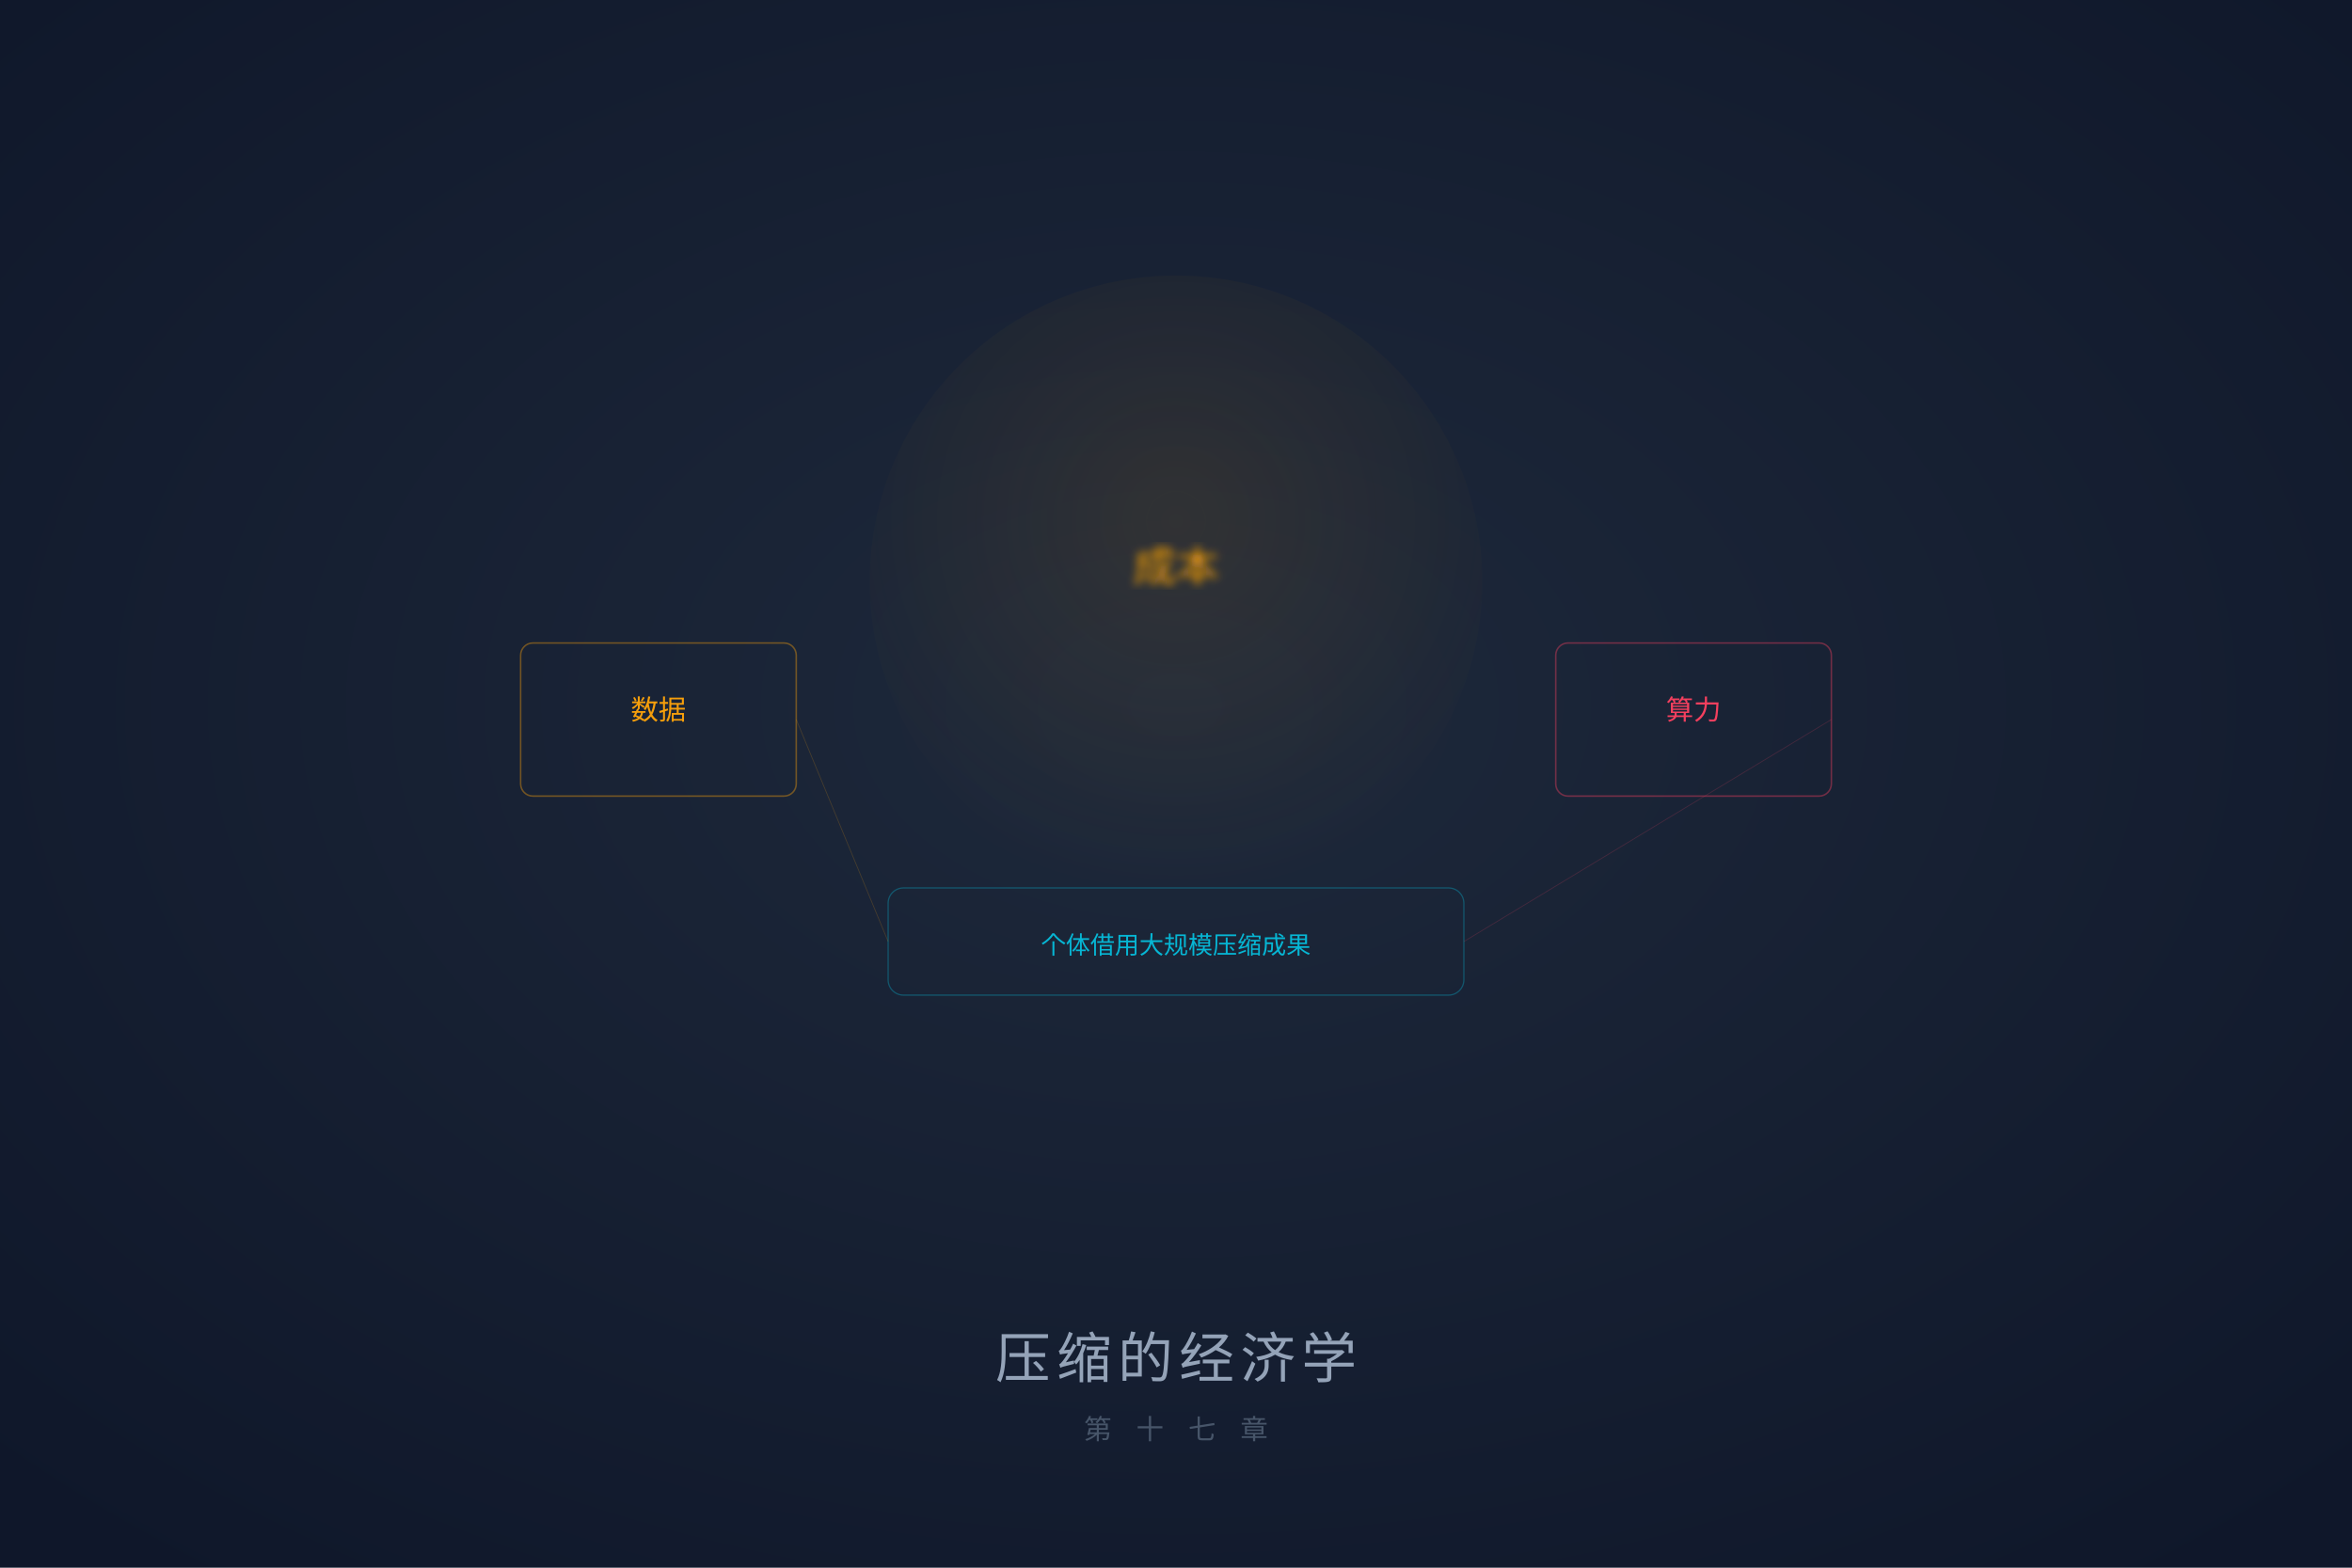
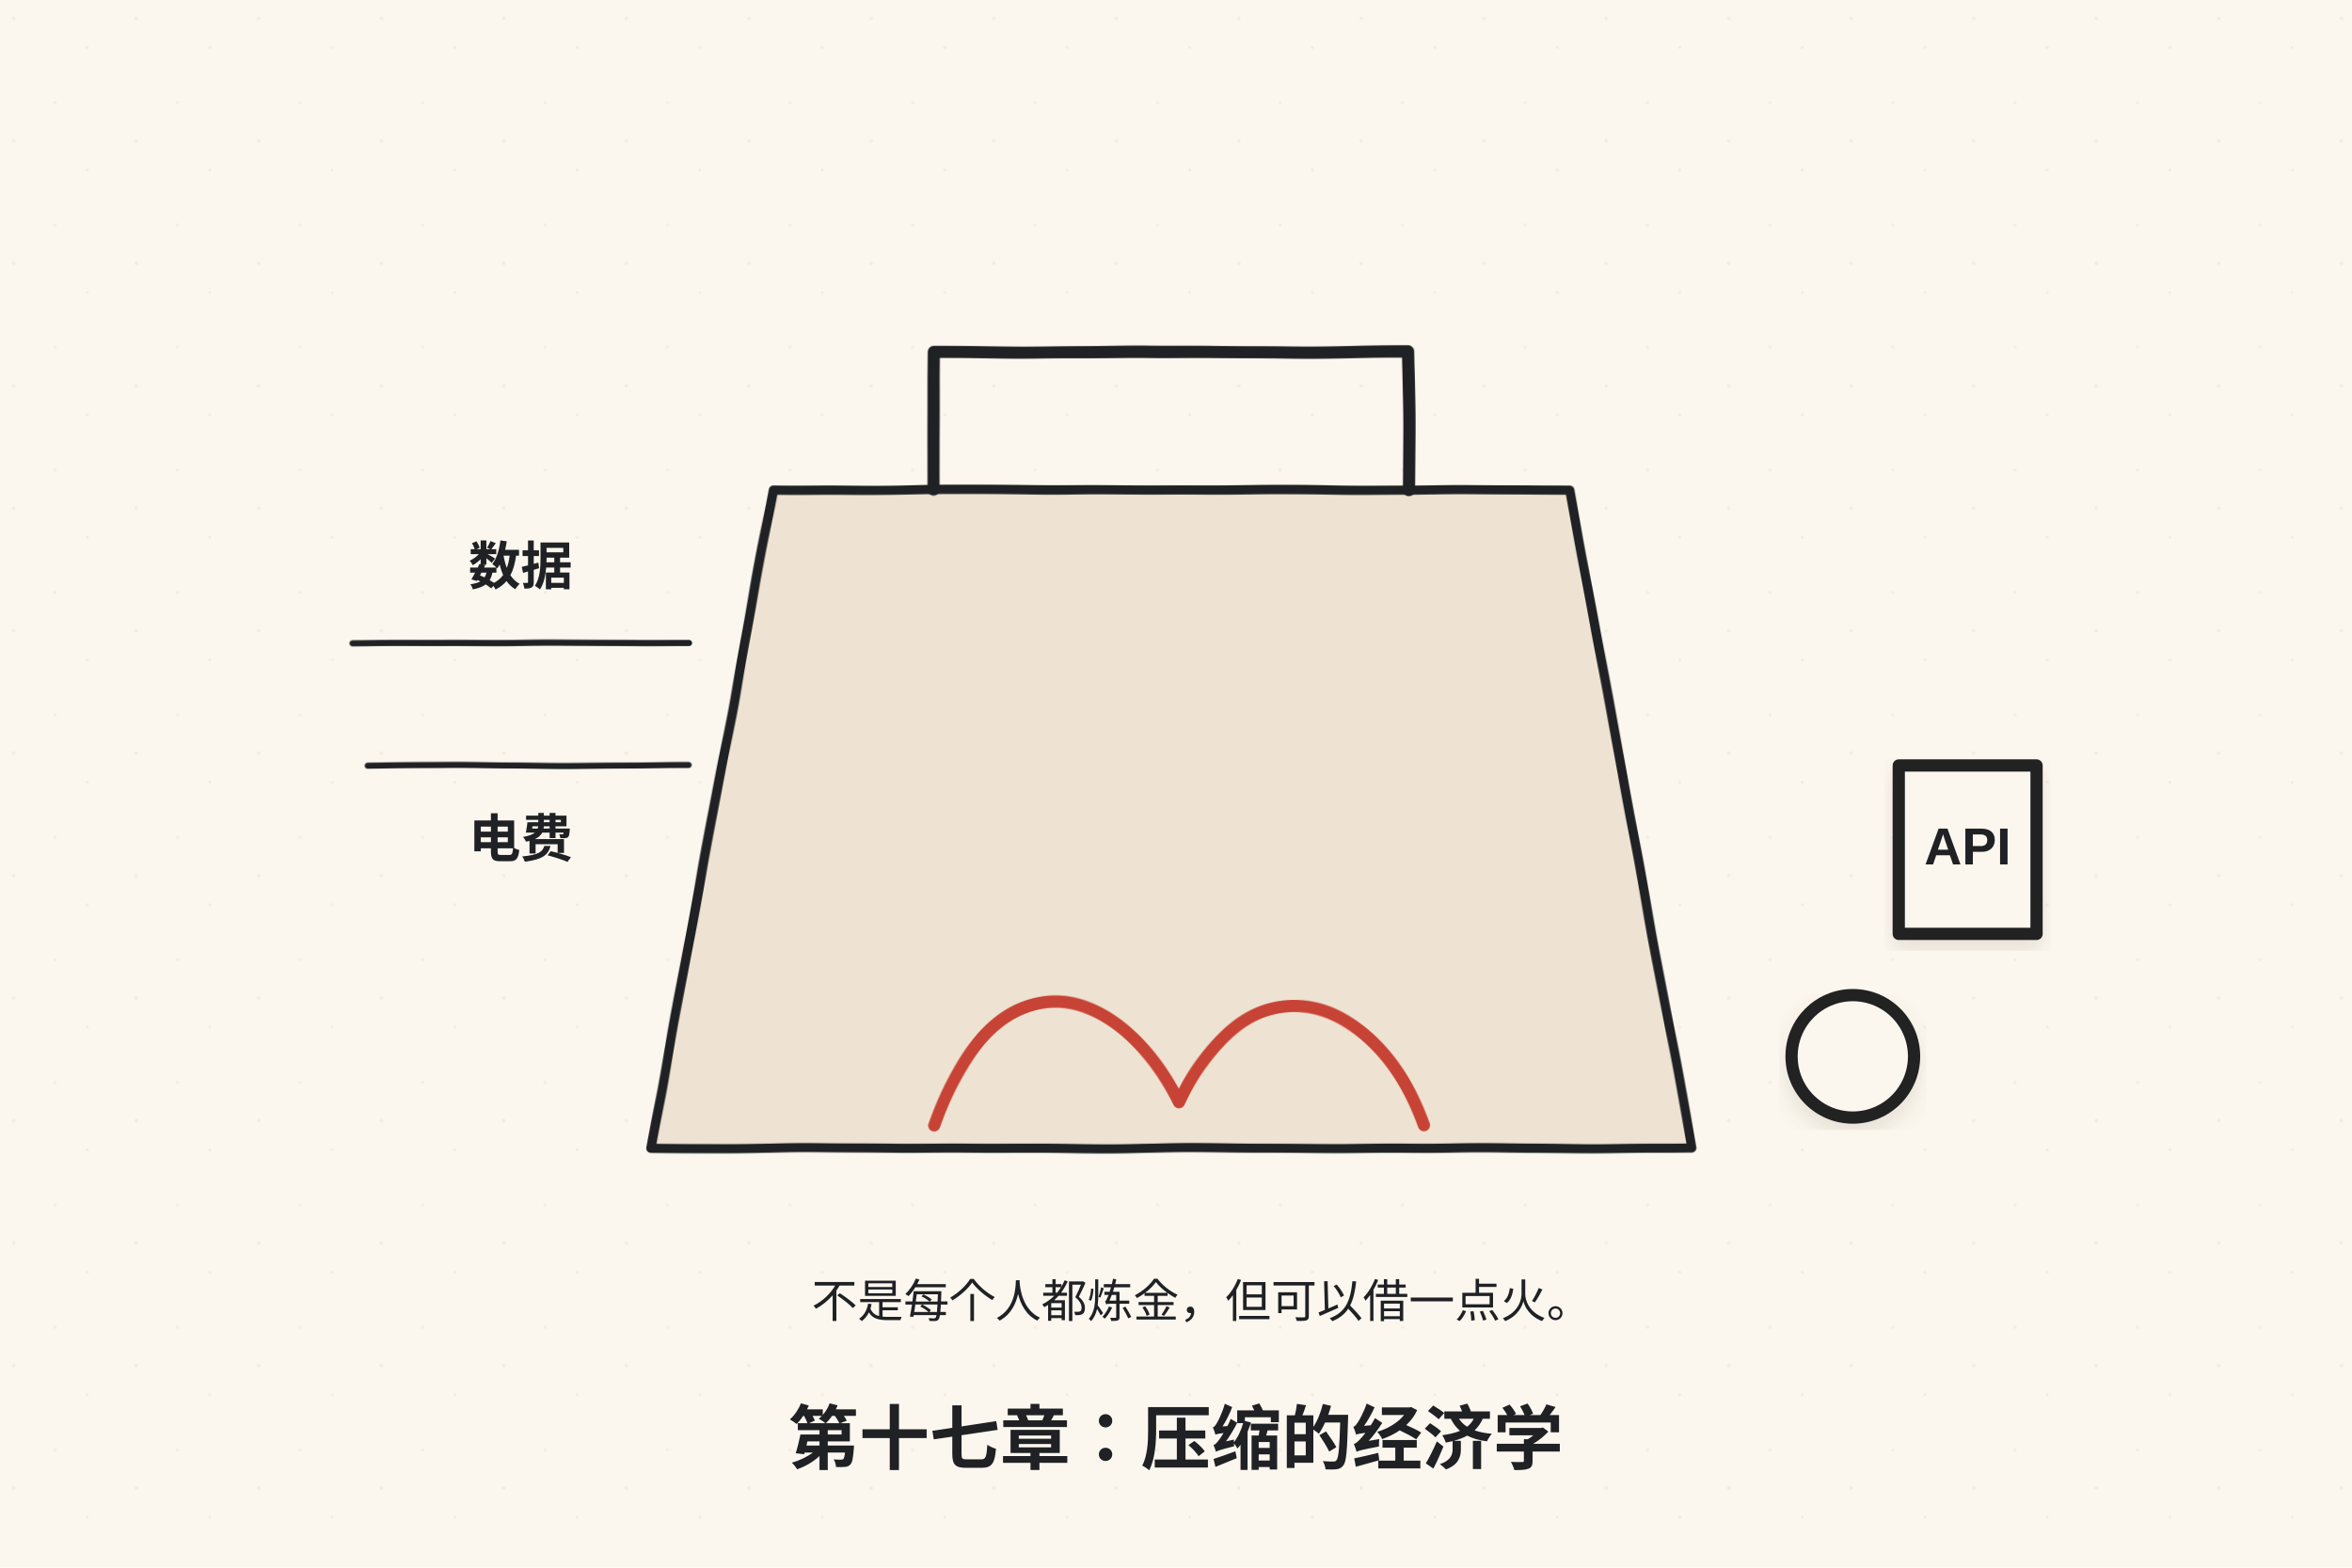
- <svg xmlns="http://www.w3.org/2000/svg" width="1536" height="1024" viewBox="0 0 1536 1024" role="img" aria-label="压缩的成本">
+ <svg xmlns="http://www.w3.org/2000/svg" width="1536" height="1024" viewBox="0 0 1536 1024" role="img" aria-labelledby="title desc">
  <defs>
-     <radialGradient id="bg" cx="50%" cy="45%" r="70%">
-       <stop offset="0%" stop-color="#1e293b" />
-       <stop offset="100%" stop-color="#0f172a" />
-     </radialGradient>
-     <radialGradient id="econGlow" cx="50%" cy="40%" r="60%">
-       <stop offset="0%" stop-color="#f59e0b" stop-opacity="0.1" />
-       <stop offset="100%" stop-color="#f59e0b" stop-opacity="0" />
-     </radialGradient>
-     <linearGradient id="barGrad" x1="0" y1="0" x2="0" y2="1">
-       <stop offset="0%" stop-color="#f59e0b" />
-       <stop offset="100%" stop-color="#f43f5e" />
-     </linearGradient>
-     <filter id="glow">
-       <feGaussianBlur stdDeviation="3" />
+     <filter id="wobble">
+       <feTurbulence type="fractalNoise" baseFrequency="0.012" numOctaves="2" seed="7" />
+       <feDisplacementMap in="SourceGraphic" scale="1.8" />
    </filter>
+     <filter id="softShadow">
+       <feDropShadow dx="0" dy="7" stdDeviation="7" flood-color="#6b5a44" flood-opacity="0.15" />
+     </filter>
+     <pattern id="paperGrain" width="80" height="80" patternUnits="userSpaceOnUse">
+       <circle cx="9" cy="12" r="1.2" fill="#dccdb8" opacity=".25" />
+       <circle cx="57" cy="31" r="1" fill="#dccdb8" opacity=".25" />
+       <circle cx="36" cy="67" r="1.1" fill="#dccdb8" opacity=".22" />
+     </pattern>
+     <style>.ink{fill:none;stroke:#202124;stroke-width:8;stroke-linecap:round;stroke-linejoin:round;filter:url(#wobble)}.thin{fill:none;stroke:#202124;stroke-width:4;stroke-linecap:round;stroke-linejoin:round;filter:url(#wobble)}.red{fill:none;stroke:#c74335;stroke-width:8;stroke-linecap:round;stroke-linejoin:round;filter:url(#wobble)}.fillPaper{fill:#fbf7ef;stroke:#202124;stroke-width:8;stroke-linecap:round;stroke-linejoin:round;filter:url(#softShadow)}.wash{fill:#eee3d3;stroke:#202124;stroke-width:6;stroke-linecap:round;stroke-linejoin:round;filter:url(#wobble)}.redFill{fill:#c74335;stroke:#202124;stroke-width:6;stroke-linecap:round;stroke-linejoin:round;filter:url(#wobble)}.blueFill{fill:#3e6f8f;stroke:#202124;stroke-width:6;stroke-linecap:round;stroke-linejoin:round;filter:url(#wobble)}.greenFill{fill:#5f7f53;stroke:#202124;stroke-width:6;stroke-linecap:round;stroke-linejoin:round;filter:url(#wobble)}.goldFill{fill:#b88a36;stroke:#202124;stroke-width:6;stroke-linecap:round;stroke-linejoin:round;filter:url(#wobble)}text{font-family:Arial,'Microsoft YaHei',sans-serif;fill:#202124;dominant-baseline:middle}.caption{font-size:30px}.small{font-size:24px}.label{font-size:34px;font-weight:700}.title{font-size:46px;font-weight:700}</style>
  </defs>
-   <rect width="1536" height="1024" fill="url(#bg)" />
-   <circle cx="768" cy="380" r="200" fill="url(#econGlow)" />
-   <rect x="340" y="420" width="180" height="100" rx="8" fill="none" stroke="#f59e0b" stroke-width="1" opacity="0.4" />
-   <text x="430" y="470" text-anchor="middle" font-family="'Noto Serif SC', 'Songti SC', serif" font-size="18" fill="#f59e0b">数据</text>
-   <rect x="1016" y="420" width="180" height="100" rx="8" fill="none" stroke="#f43f5e" stroke-width="1" opacity="0.4" />
-   <text x="1106" y="470" text-anchor="middle" font-family="'Noto Serif SC', 'Songti SC', serif" font-size="18" fill="#f43f5e">算力</text>
-   <text x="768" y="380" text-anchor="middle" font-family="'Noto Serif SC', 'Songti SC', serif" font-size="28" fill="#f59e0b" filter="url(#glow)">成本</text>
-   <rect x="580" y="580" width="376" height="70" rx="10" fill="none" stroke="#06b6d4" stroke-width="0.8" opacity="0.35" />
-   <text x="768" y="623" text-anchor="middle" font-family="'Noto Serif SC', 'Songti SC', serif" font-size="16" fill="#06b6d4">个体借用大规模压缩成果</text>
-   <line x1="520" y1="470" x2="580" y2="615" stroke="#f59e0b" stroke-width="0.5" opacity="0.2" />
-   <line x1="1196" y1="470" x2="956" y2="615" stroke="#f43f5e" stroke-width="0.5" opacity="0.2" />
-   <text x="768" y="900" text-anchor="middle" font-family="'Noto Serif SC', 'Songti SC', serif" font-size="36" fill="#94a3b8" letter-spacing="4">压缩的经济学</text>
-   <text x="768" y="940" text-anchor="middle" font-family="'Noto Serif SC', 'Songti SC', serif" font-size="18" fill="#475569" letter-spacing="6">第 十 七 章</text>
+   <rect width="1536" height="1024" fill="#fbf7ef" />
+   <rect width="1536" height="1024" fill="url(#paperGrain)" />
+   <g>
+     <path class="wash" d="M505 320 h520 l80 430 h-680 z" />
+     <path class="ink" d="M610 320 v-90 h310 v90" />
+     <path class="red" d="M610 735 C650 620 730 640 770 720 C815 620 900 650 930 735" />
+     <path class="thin" d="M230 420 h220 M240 500 h210" />
+     <text x="340" y="370" class="label" text-anchor="middle">数据</text>
+     <text x="340" y="548" class="label" text-anchor="middle">电费</text>
+     <path class="red" d="M1070 535 C1125 535 1180 535 1230 535" />
+     <path class="fillPaper" d="M1240 500 h90 v110 h-90 z" />
+     <text x="1285" y="555" class="label" text-anchor="middle">API</text>
+     <circle class="fillPaper" cx="1210" cy="690" r="40" />
+     <text x="785" y="850" class="caption" text-anchor="middle">不是每个人都炼金，但可以借一点火。</text>
+   </g>
+   <text x="768" y="940" class="title" text-anchor="middle">第十七章：压缩的经济学</text>
</svg>
